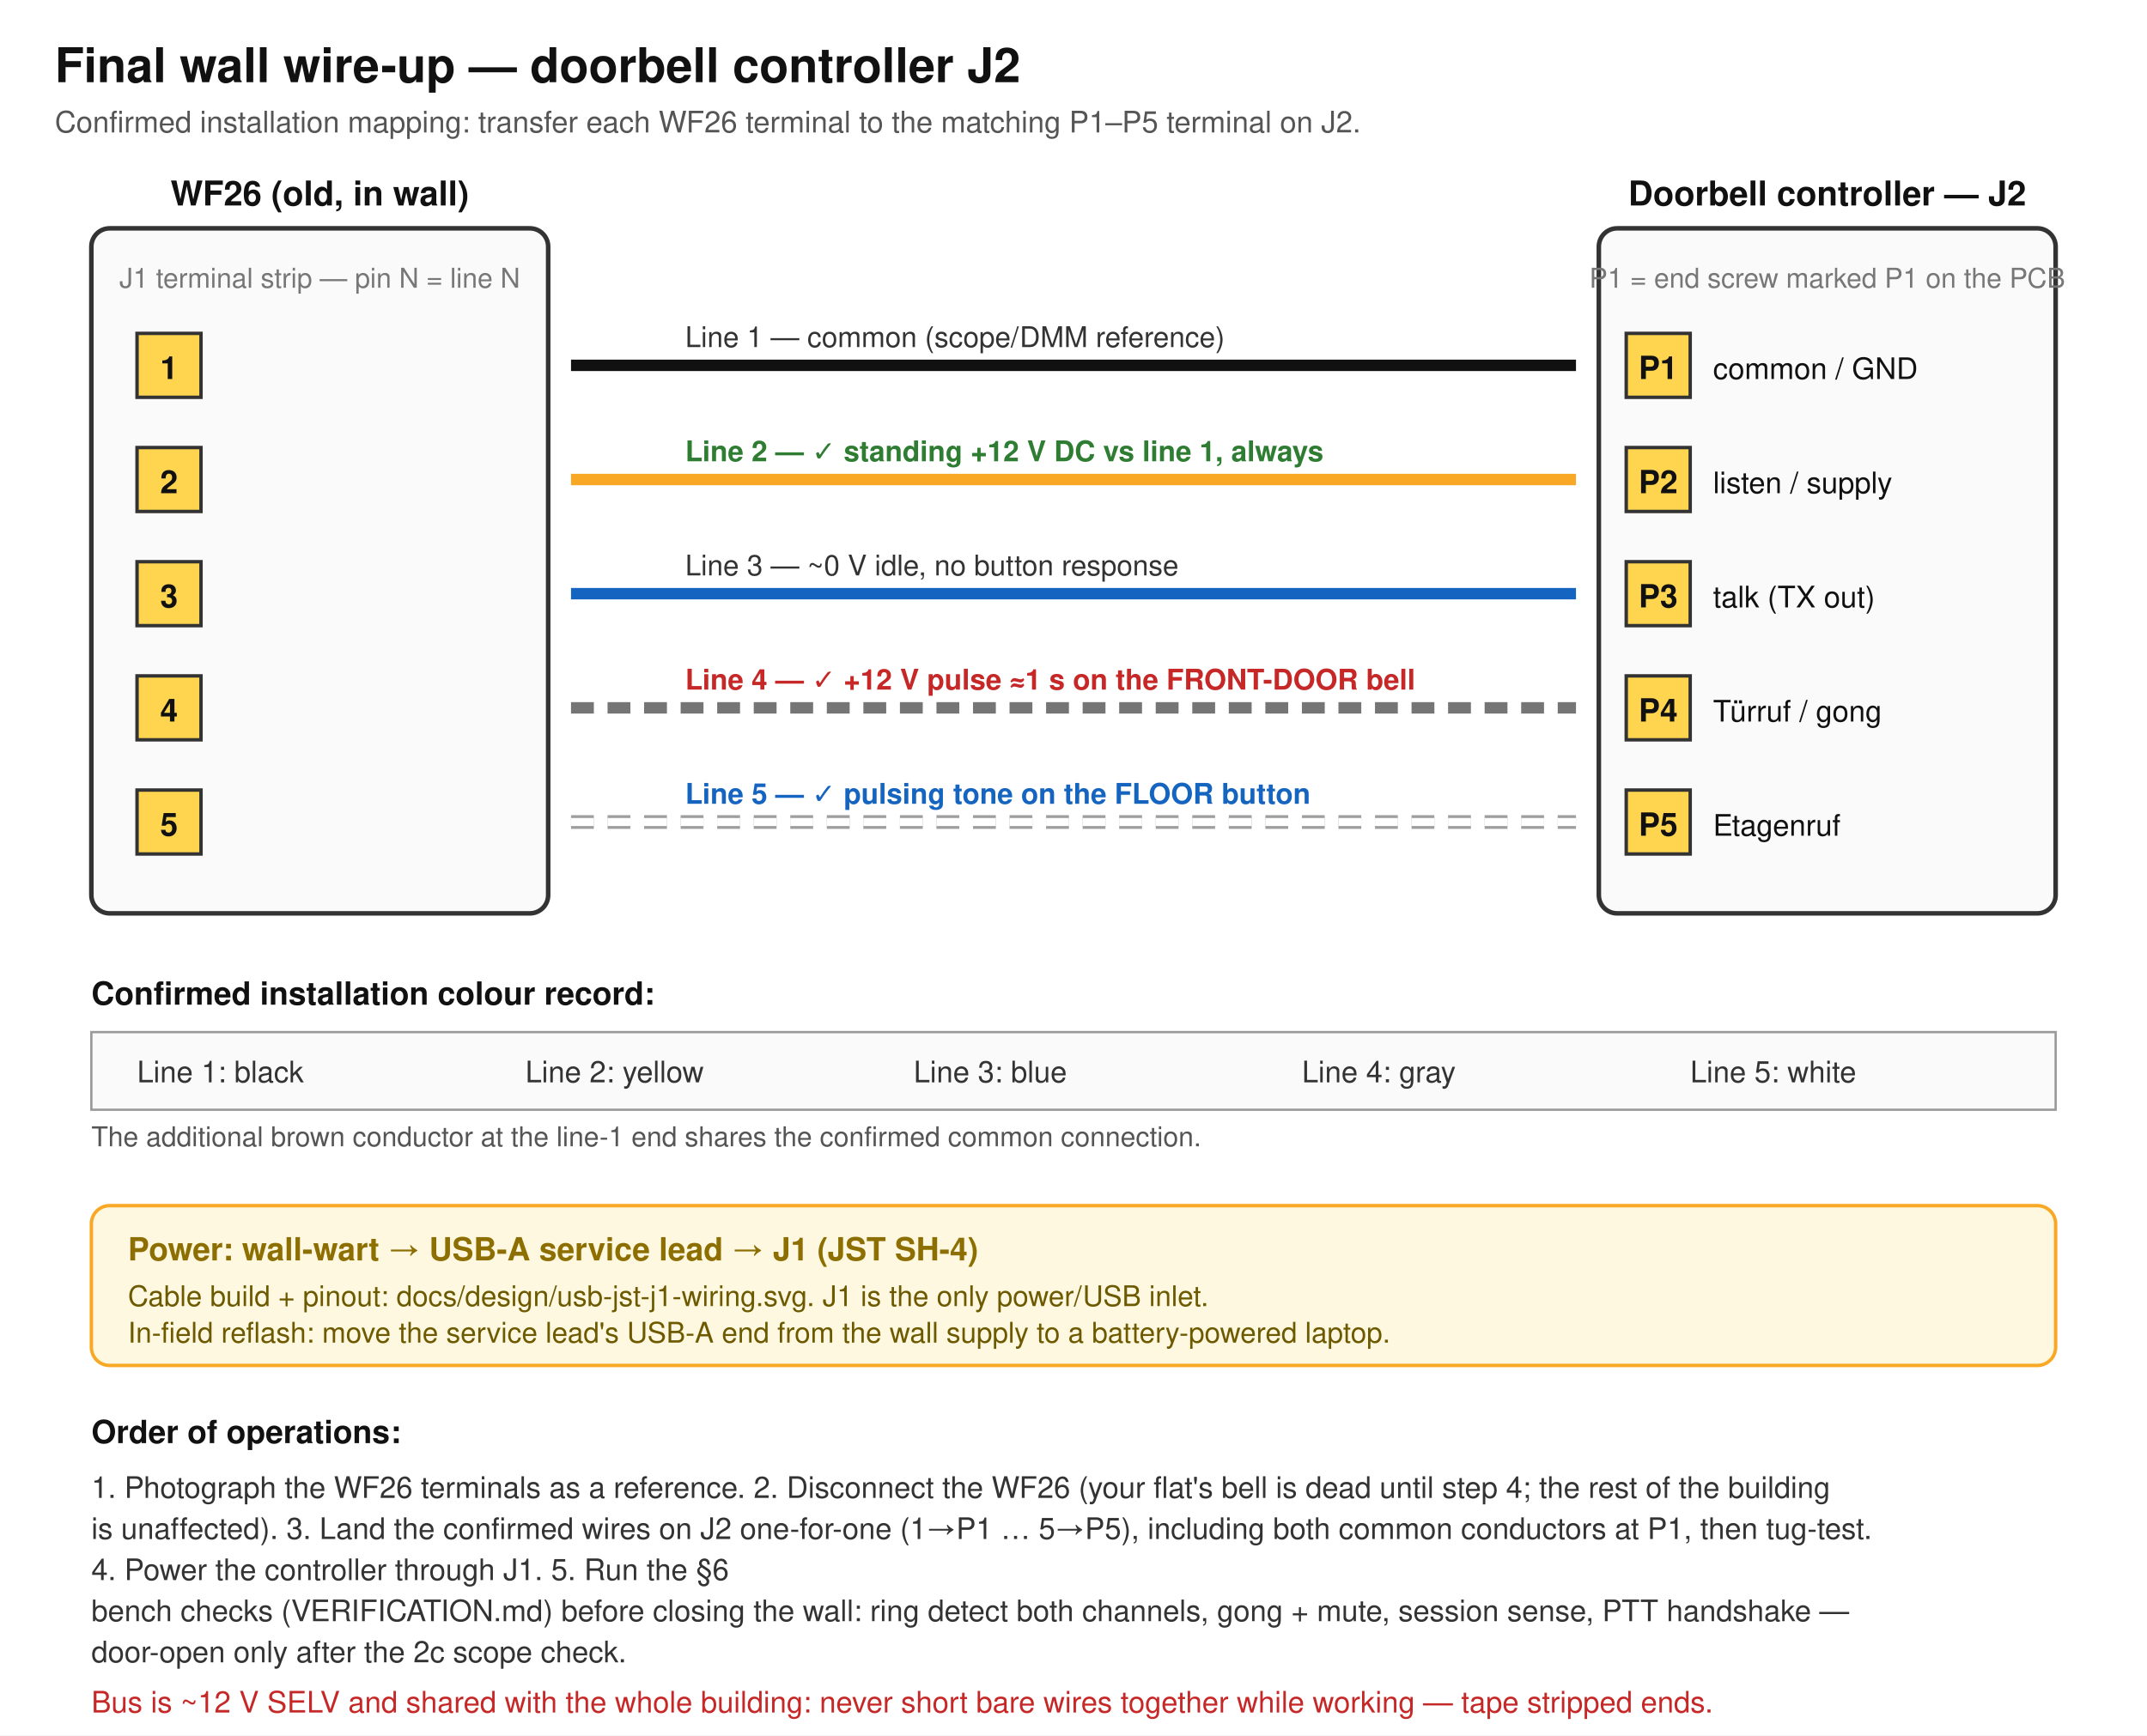
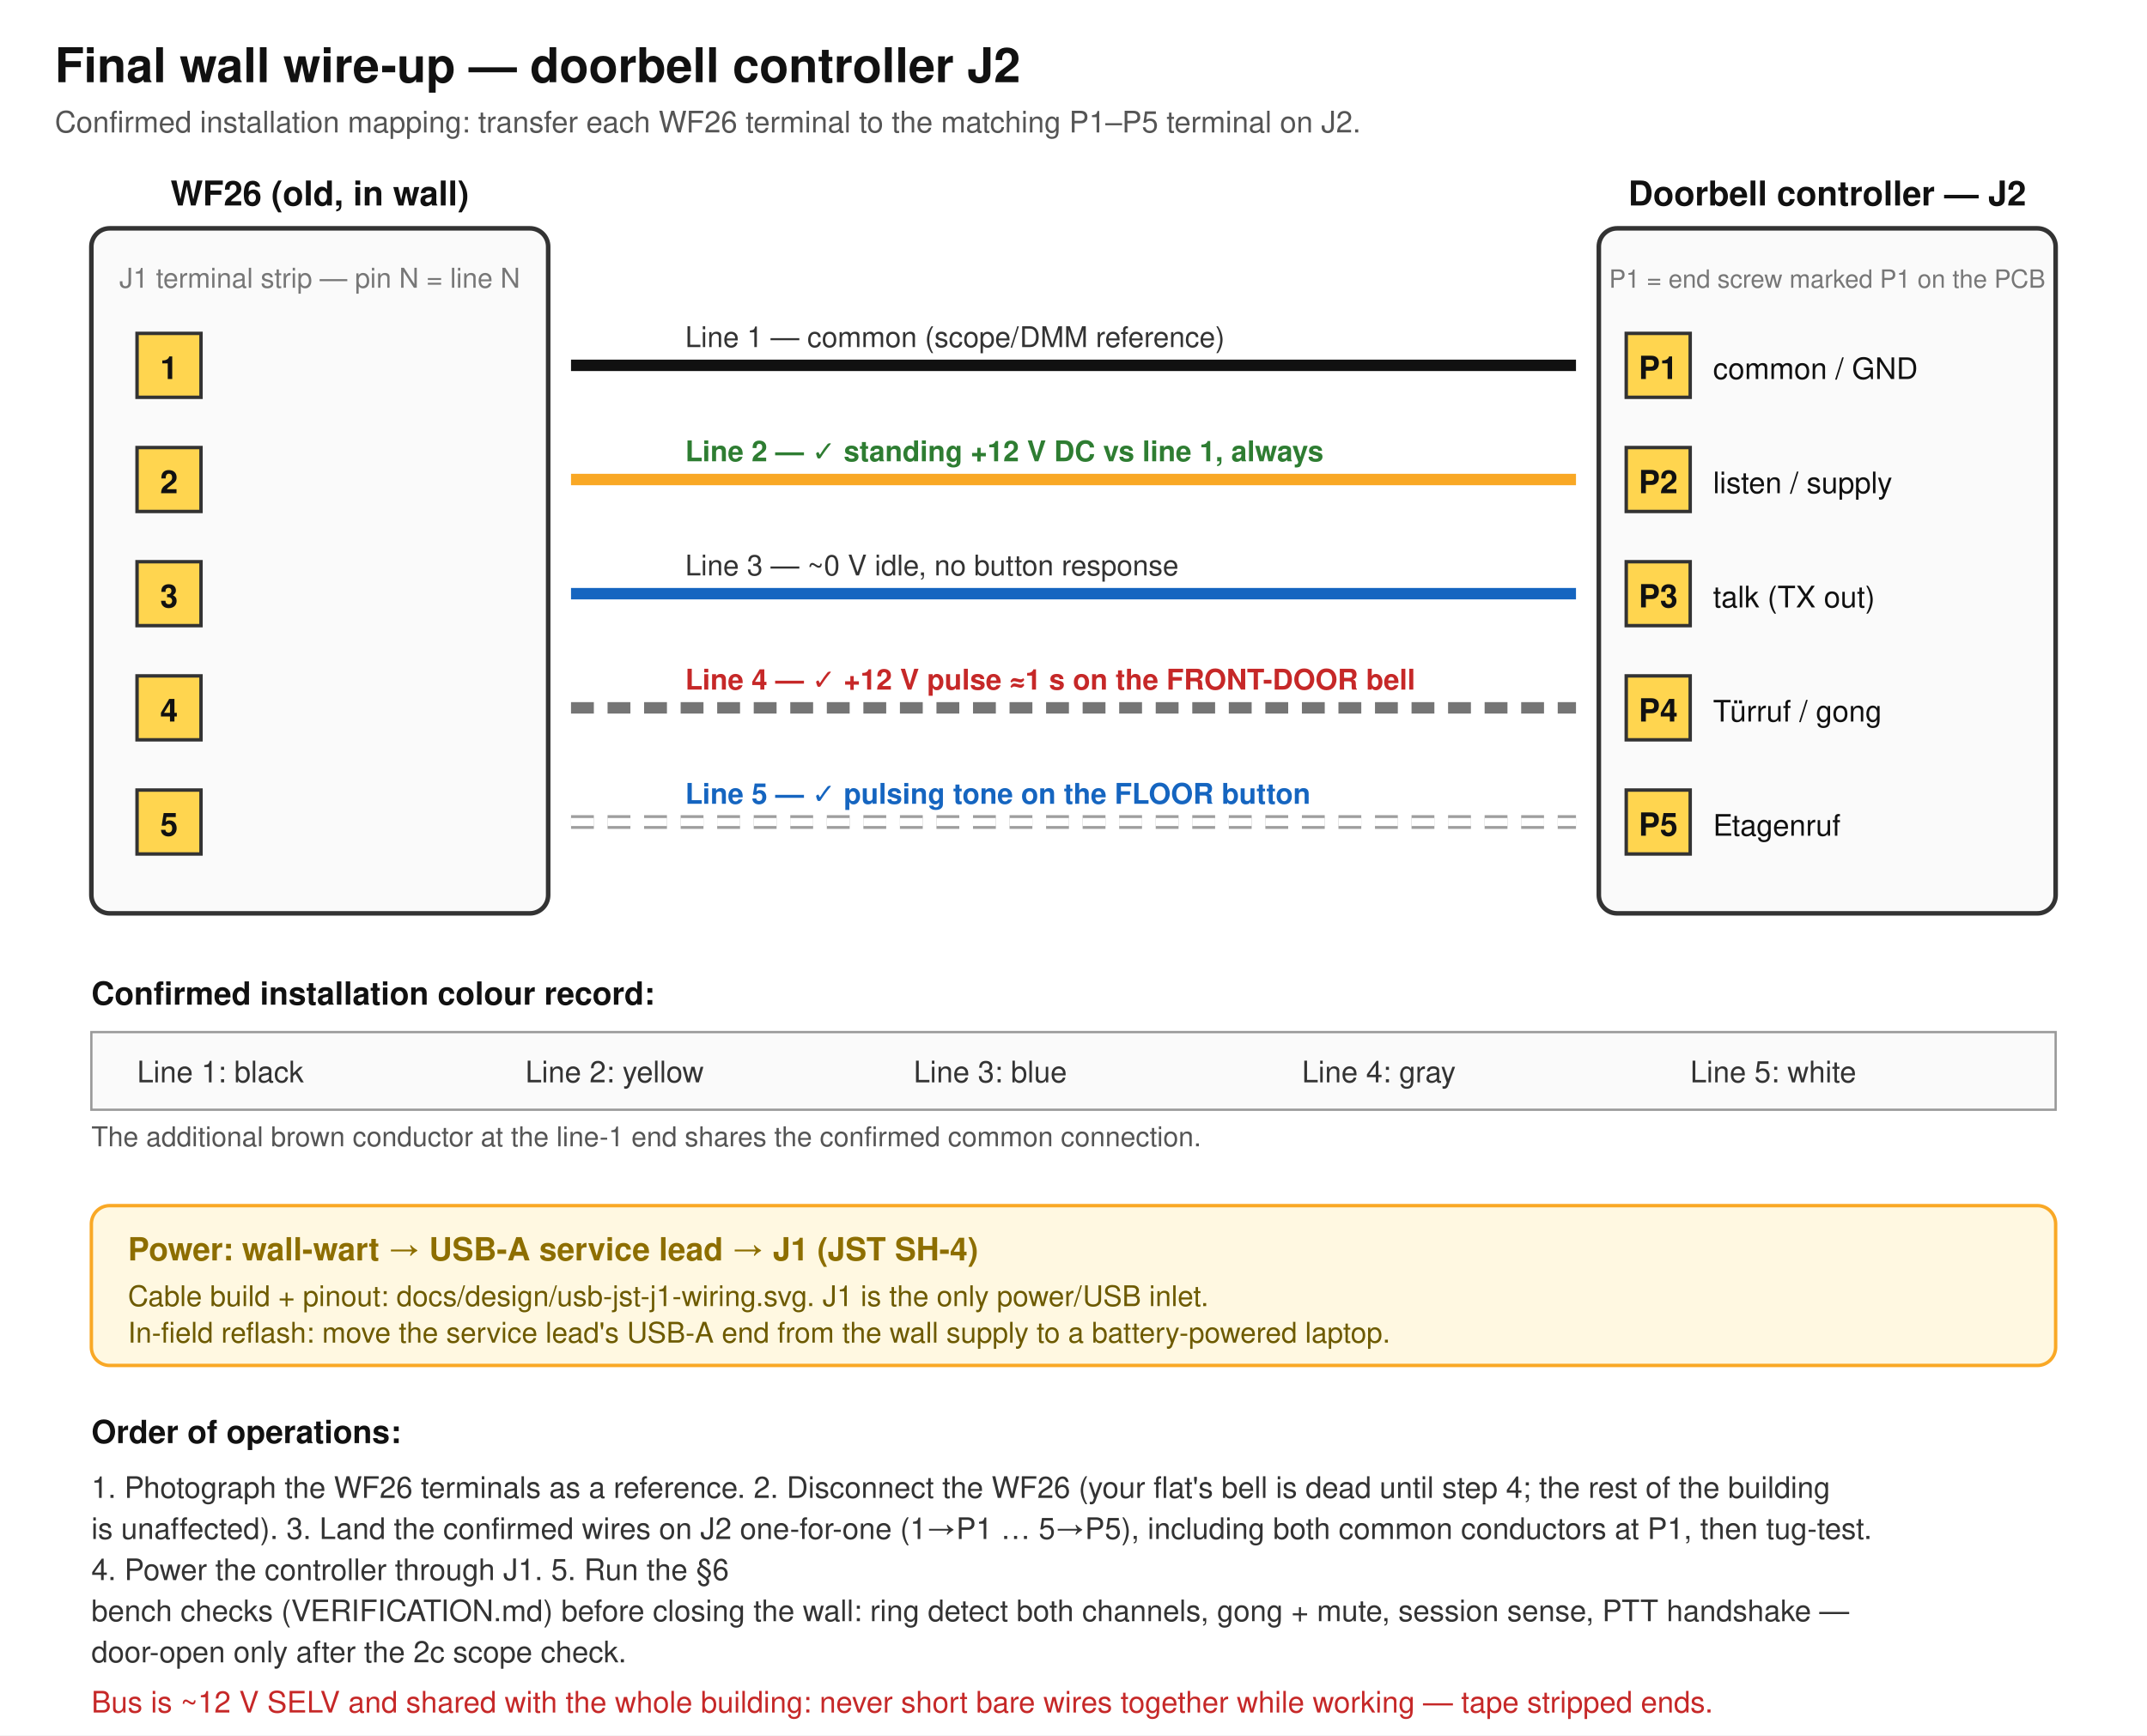
<svg xmlns="http://www.w3.org/2000/svg" viewBox="0 0 940 760" font-family="Helvetica, Arial, sans-serif">
  <rect x="0" y="0" width="940" height="760" fill="#ffffff" />
  <text x="24" y="36" font-size="21" font-weight="bold" fill="#111">Final wall wire-up — doorbell controller J2</text>
  <text x="24" y="58" font-size="13" fill="#555">Confirmed installation mapping: transfer each WF26 terminal to the matching P1–P5 terminal on J2.</text>
  <rect x="40" y="100" width="200" height="300" rx="8" fill="#fafafa" stroke="#333" stroke-width="2" />
  <text x="140" y="90" font-size="15" font-weight="bold" fill="#111" text-anchor="middle">WF26 (old, in wall)</text>
  <text x="140" y="126" font-size="12" fill="#777" text-anchor="middle">J1 terminal strip — pin N = line N</text>
  <rect x="700" y="100" width="200" height="300" rx="8" fill="#fafafa" stroke="#333" stroke-width="2" />
  <text x="800" y="90" font-size="15" font-weight="bold" fill="#111" text-anchor="middle">Doorbell controller — J2</text>
-   <text x="800" y="126" font-size="12" fill="#777" text-anchor="middle">P1 = end screw marked P1 on the PCB</text>
+   <text x="800" y="126" font-size="11" fill="#777" text-anchor="middle">P1 = end screw marked P1 on the PCB</text>
  <g font-size="14" fill="#111">
    <rect x="60" y="146" width="28" height="28" fill="#ffd54f" stroke="#333" stroke-width="1.5" />
    <text x="74" y="166" text-anchor="middle" font-weight="bold">1</text>
    <line x1="250" y1="160" x2="690" y2="160" stroke="#111111" stroke-width="5" />
    <rect x="712" y="146" width="28" height="28" fill="#ffd54f" stroke="#333" stroke-width="1.5" />
    <text x="726" y="166" text-anchor="middle" font-weight="bold">P1</text>
    <text x="750" y="166" font-size="13">common / GND</text>
    <text x="300" y="152" font-size="12.5" fill="#333">Line 1 — common (scope/DMM reference)</text>
    <rect x="60" y="196" width="28" height="28" fill="#ffd54f" stroke="#333" stroke-width="1.5" />
    <text x="74" y="216" text-anchor="middle" font-weight="bold">2</text>
    <line x1="250" y1="210" x2="690" y2="210" stroke="#f9a825" stroke-width="5" />
    <rect x="712" y="196" width="28" height="28" fill="#ffd54f" stroke="#333" stroke-width="1.5" />
    <text x="726" y="216" text-anchor="middle" font-weight="bold">P2</text>
    <text x="750" y="216" font-size="13">listen / supply</text>
    <text x="300" y="202" font-size="12.5" fill="#2e7d32" font-weight="bold">Line 2 — ✓ standing +12 V DC vs line 1, always</text>
    <rect x="60" y="246" width="28" height="28" fill="#ffd54f" stroke="#333" stroke-width="1.5" />
    <text x="74" y="266" text-anchor="middle" font-weight="bold">3</text>
    <line x1="250" y1="260" x2="690" y2="260" stroke="#1565c0" stroke-width="5" />
    <rect x="712" y="246" width="28" height="28" fill="#ffd54f" stroke="#333" stroke-width="1.5" />
    <text x="726" y="266" text-anchor="middle" font-weight="bold">P3</text>
    <text x="750" y="266" font-size="13">talk (TX out)</text>
    <text x="300" y="252" font-size="12.5" fill="#333">Line 3 — ~0 V idle, no button response</text>
    <rect x="60" y="296" width="28" height="28" fill="#ffd54f" stroke="#333" stroke-width="1.5" />
    <text x="74" y="316" text-anchor="middle" font-weight="bold">4</text>
    <line x1="250" y1="310" x2="690" y2="310" stroke="#757575" stroke-width="5" stroke-dasharray="10 6" />
    <rect x="712" y="296" width="28" height="28" fill="#ffd54f" stroke="#333" stroke-width="1.5" />
    <text x="726" y="316" text-anchor="middle" font-weight="bold">P4</text>
    <text x="750" y="316" font-size="13">Türruf / gong</text>
    <text x="300" y="302" font-size="12.5" fill="#c62828" font-weight="bold">Line 4 — ✓ +12 V pulse ≈1 s on the FRONT-DOOR bell</text>
    <rect x="60" y="346" width="28" height="28" fill="#ffd54f" stroke="#333" stroke-width="1.5" />
    <text x="74" y="366" text-anchor="middle" font-weight="bold">5</text>
    <line x1="250" y1="360" x2="690" y2="360" stroke="#9e9e9e" stroke-width="6" stroke-dasharray="10 6" />
    <line x1="250" y1="360" x2="690" y2="360" stroke="#ffffff" stroke-width="3.5" stroke-dasharray="10 6" />
    <rect x="712" y="346" width="28" height="28" fill="#ffd54f" stroke="#333" stroke-width="1.5" />
    <text x="726" y="366" text-anchor="middle" font-weight="bold">P5</text>
    <text x="750" y="366" font-size="13">Etagenruf</text>
    <text x="300" y="352" font-size="12.5" fill="#1565c0" font-weight="bold">Line 5 — ✓ pulsing tone on the FLOOR button</text>
  </g>
  <text x="40" y="440" font-size="14" font-weight="bold" fill="#111">Confirmed installation colour record:</text>
  <g font-size="13" fill="#333">
    <rect x="40" y="452" width="860" height="34" fill="#fafafa" stroke="#999" />
    <text x="60" y="474">Line 1: black</text>
    <text x="230" y="474">Line 2: yellow</text>
    <text x="400" y="474">Line 3: blue</text>
    <text x="570" y="474">Line 4: gray</text>
    <text x="740" y="474">Line 5: white</text>
  </g>
  <text x="40" y="502" font-size="12" fill="#555">The additional brown conductor at the line-1 end shares the confirmed common connection.</text>
  <rect x="40" y="528" width="860" height="70" rx="8" fill="#fff8e1" stroke="#f9a825" stroke-width="1.5" />
  <text x="56" y="552" font-size="14" font-weight="bold" fill="#8d6e00">Power: wall-wart → USB-A service lead → J1 (JST SH-4)</text>
  <text x="56" y="572" font-size="12.5" fill="#6d5a00">Cable build + pinout: docs/design/usb-jst-j1-wiring.svg. J1 is the only power/USB inlet.</text>
  <text x="56" y="588" font-size="12.5" fill="#6d5a00">In-field reflash: move the service lead's USB-A end from the wall supply to a battery-powered laptop.</text>
  <g font-size="13" fill="#333">
    <text x="40" y="632" font-size="14" font-weight="bold" fill="#111">Order of operations:</text>
    <text x="40" y="656">1. Photograph the WF26 terminals as a reference. 2. Disconnect the WF26 (your flat's bell is dead until step 4; the rest of the building</text>
    <text x="40" y="674">is unaffected). 3. Land the confirmed wires on J2 one-for-one (1→P1 … 5→P5), including both common conductors at P1, then tug-test.</text>
    <text x="40" y="692">4. Power the controller through J1. 5. Run the §6</text>
    <text x="40" y="710">bench checks (VERIFICATION.md) before closing the wall: ring detect both channels, gong + mute, session sense, PTT handshake —</text>
    <text x="40" y="728">door-open only after the 2c scope check.</text>
    <text x="40" y="750" fill="#c62828">Bus is ~12 V SELV and shared with the whole building: never short bare wires together while working — tape stripped ends.</text>
  </g>
</svg>
